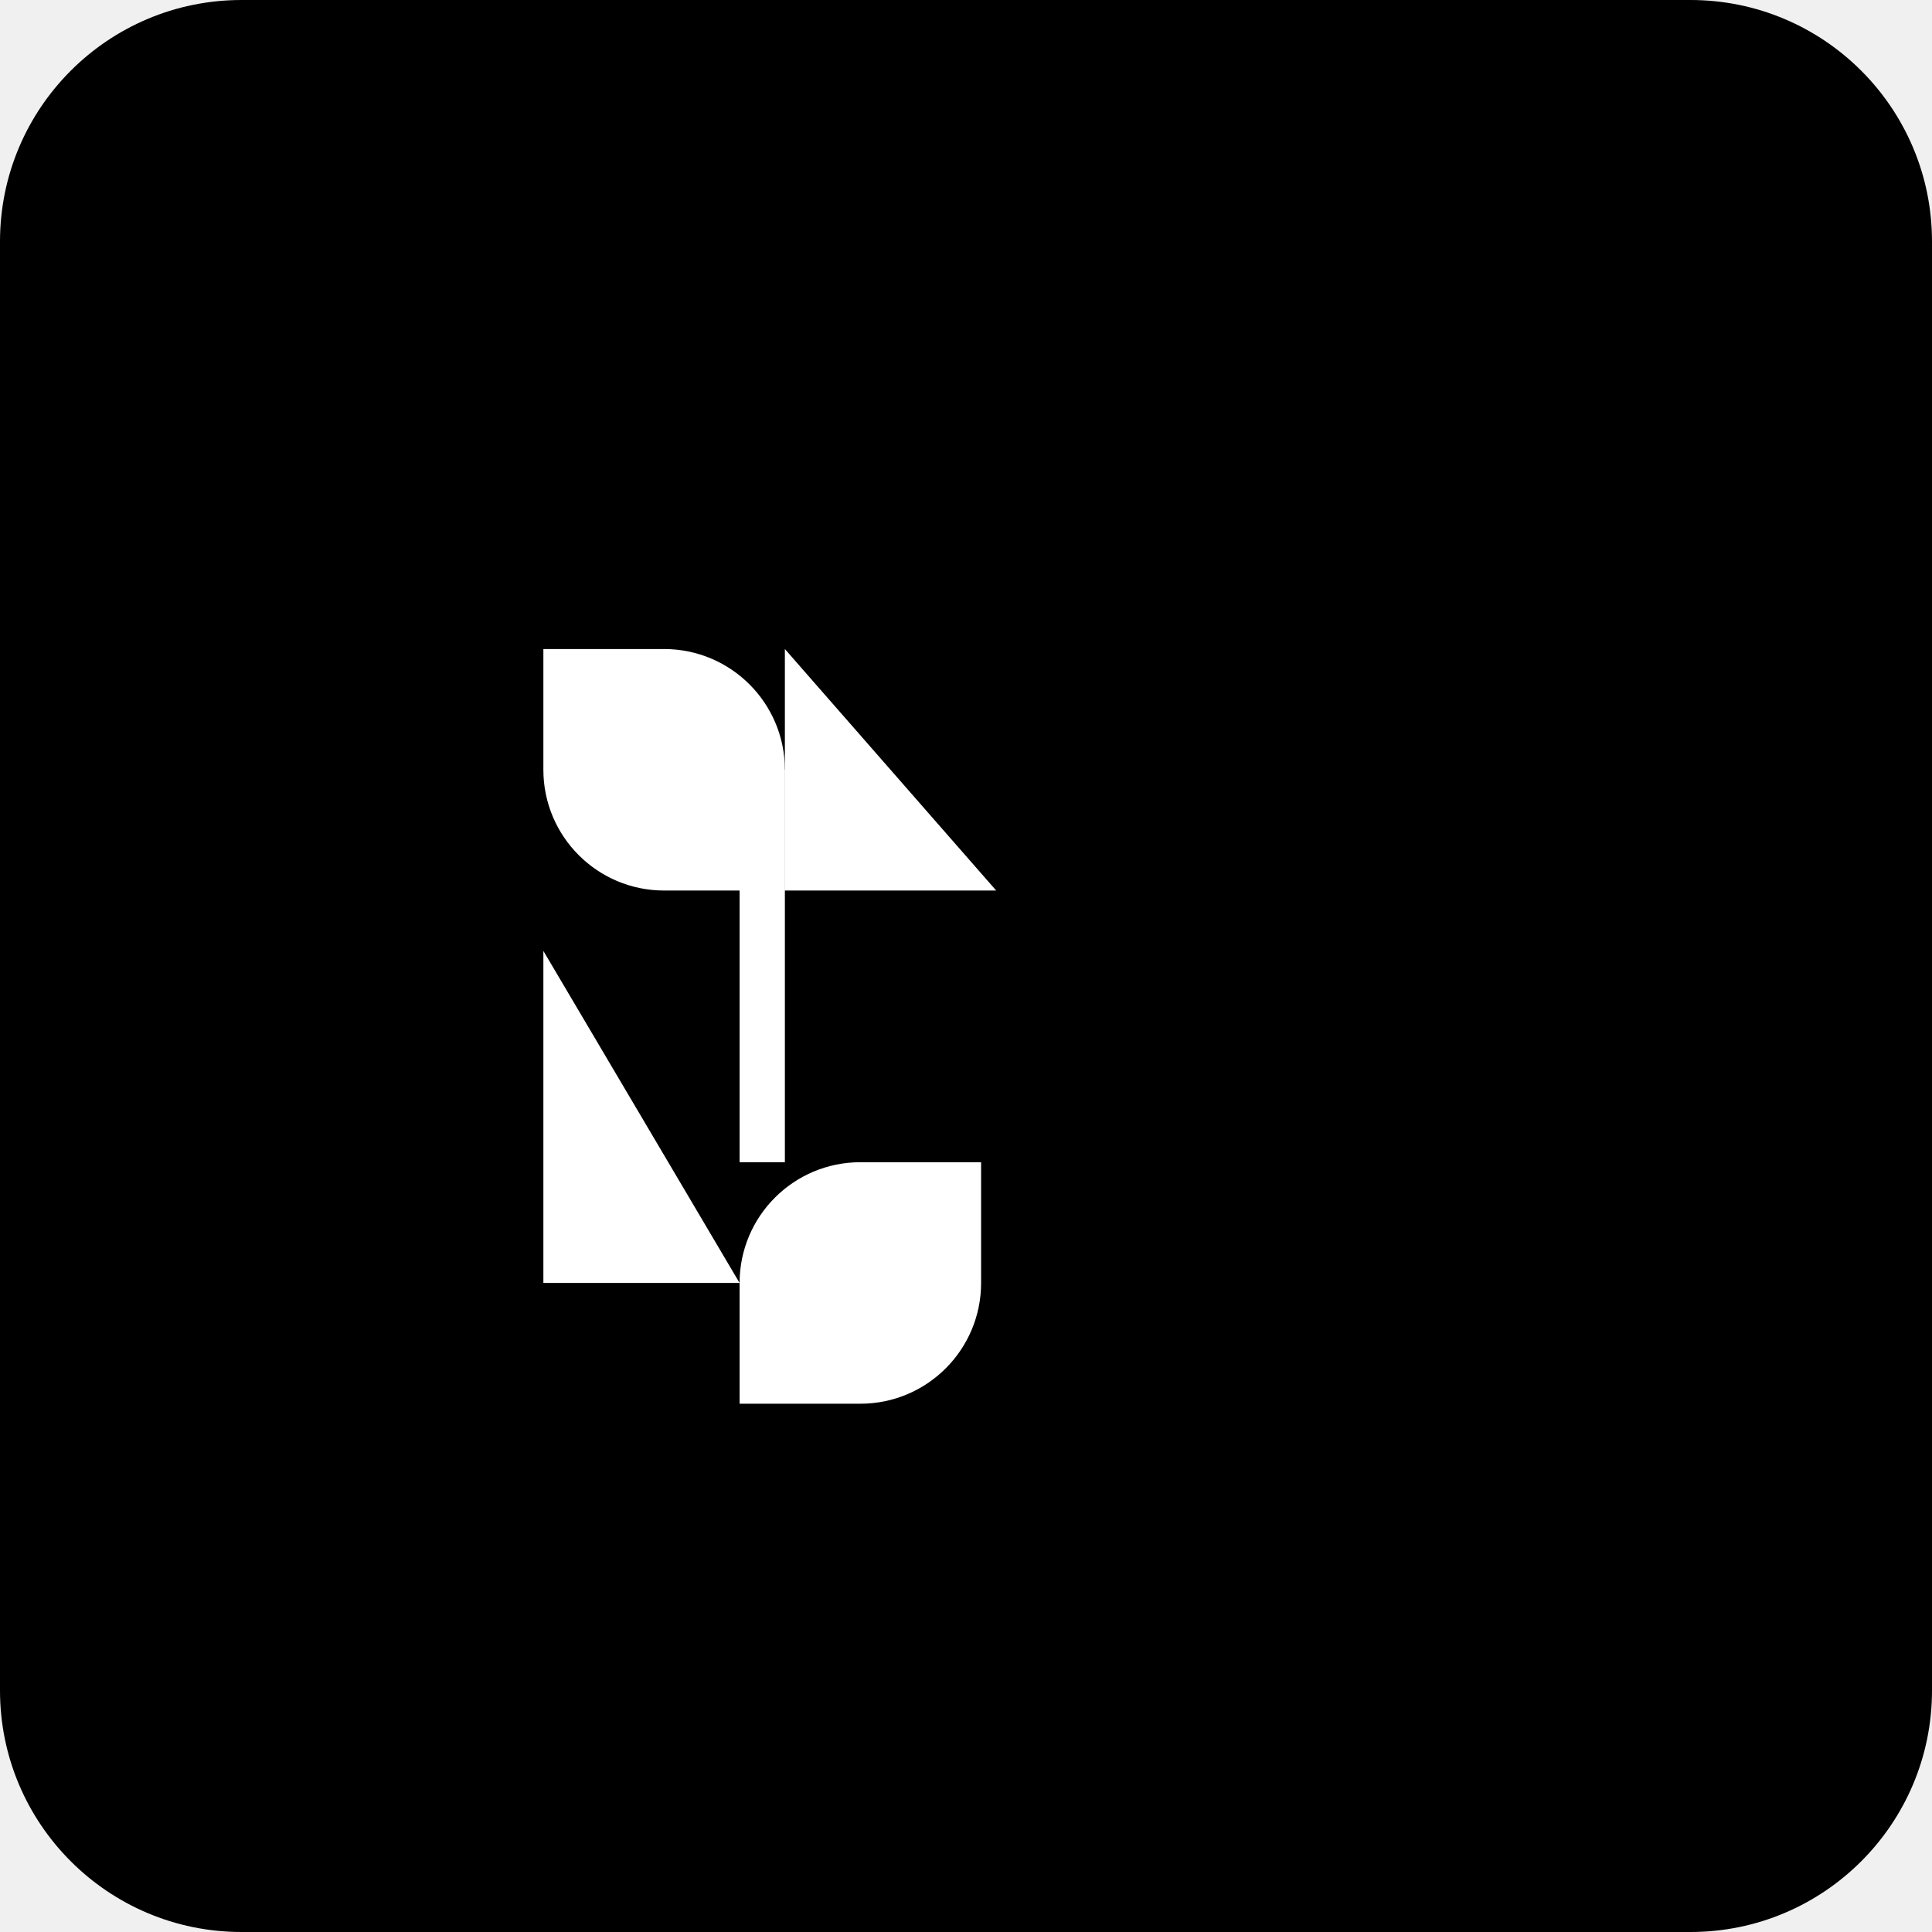
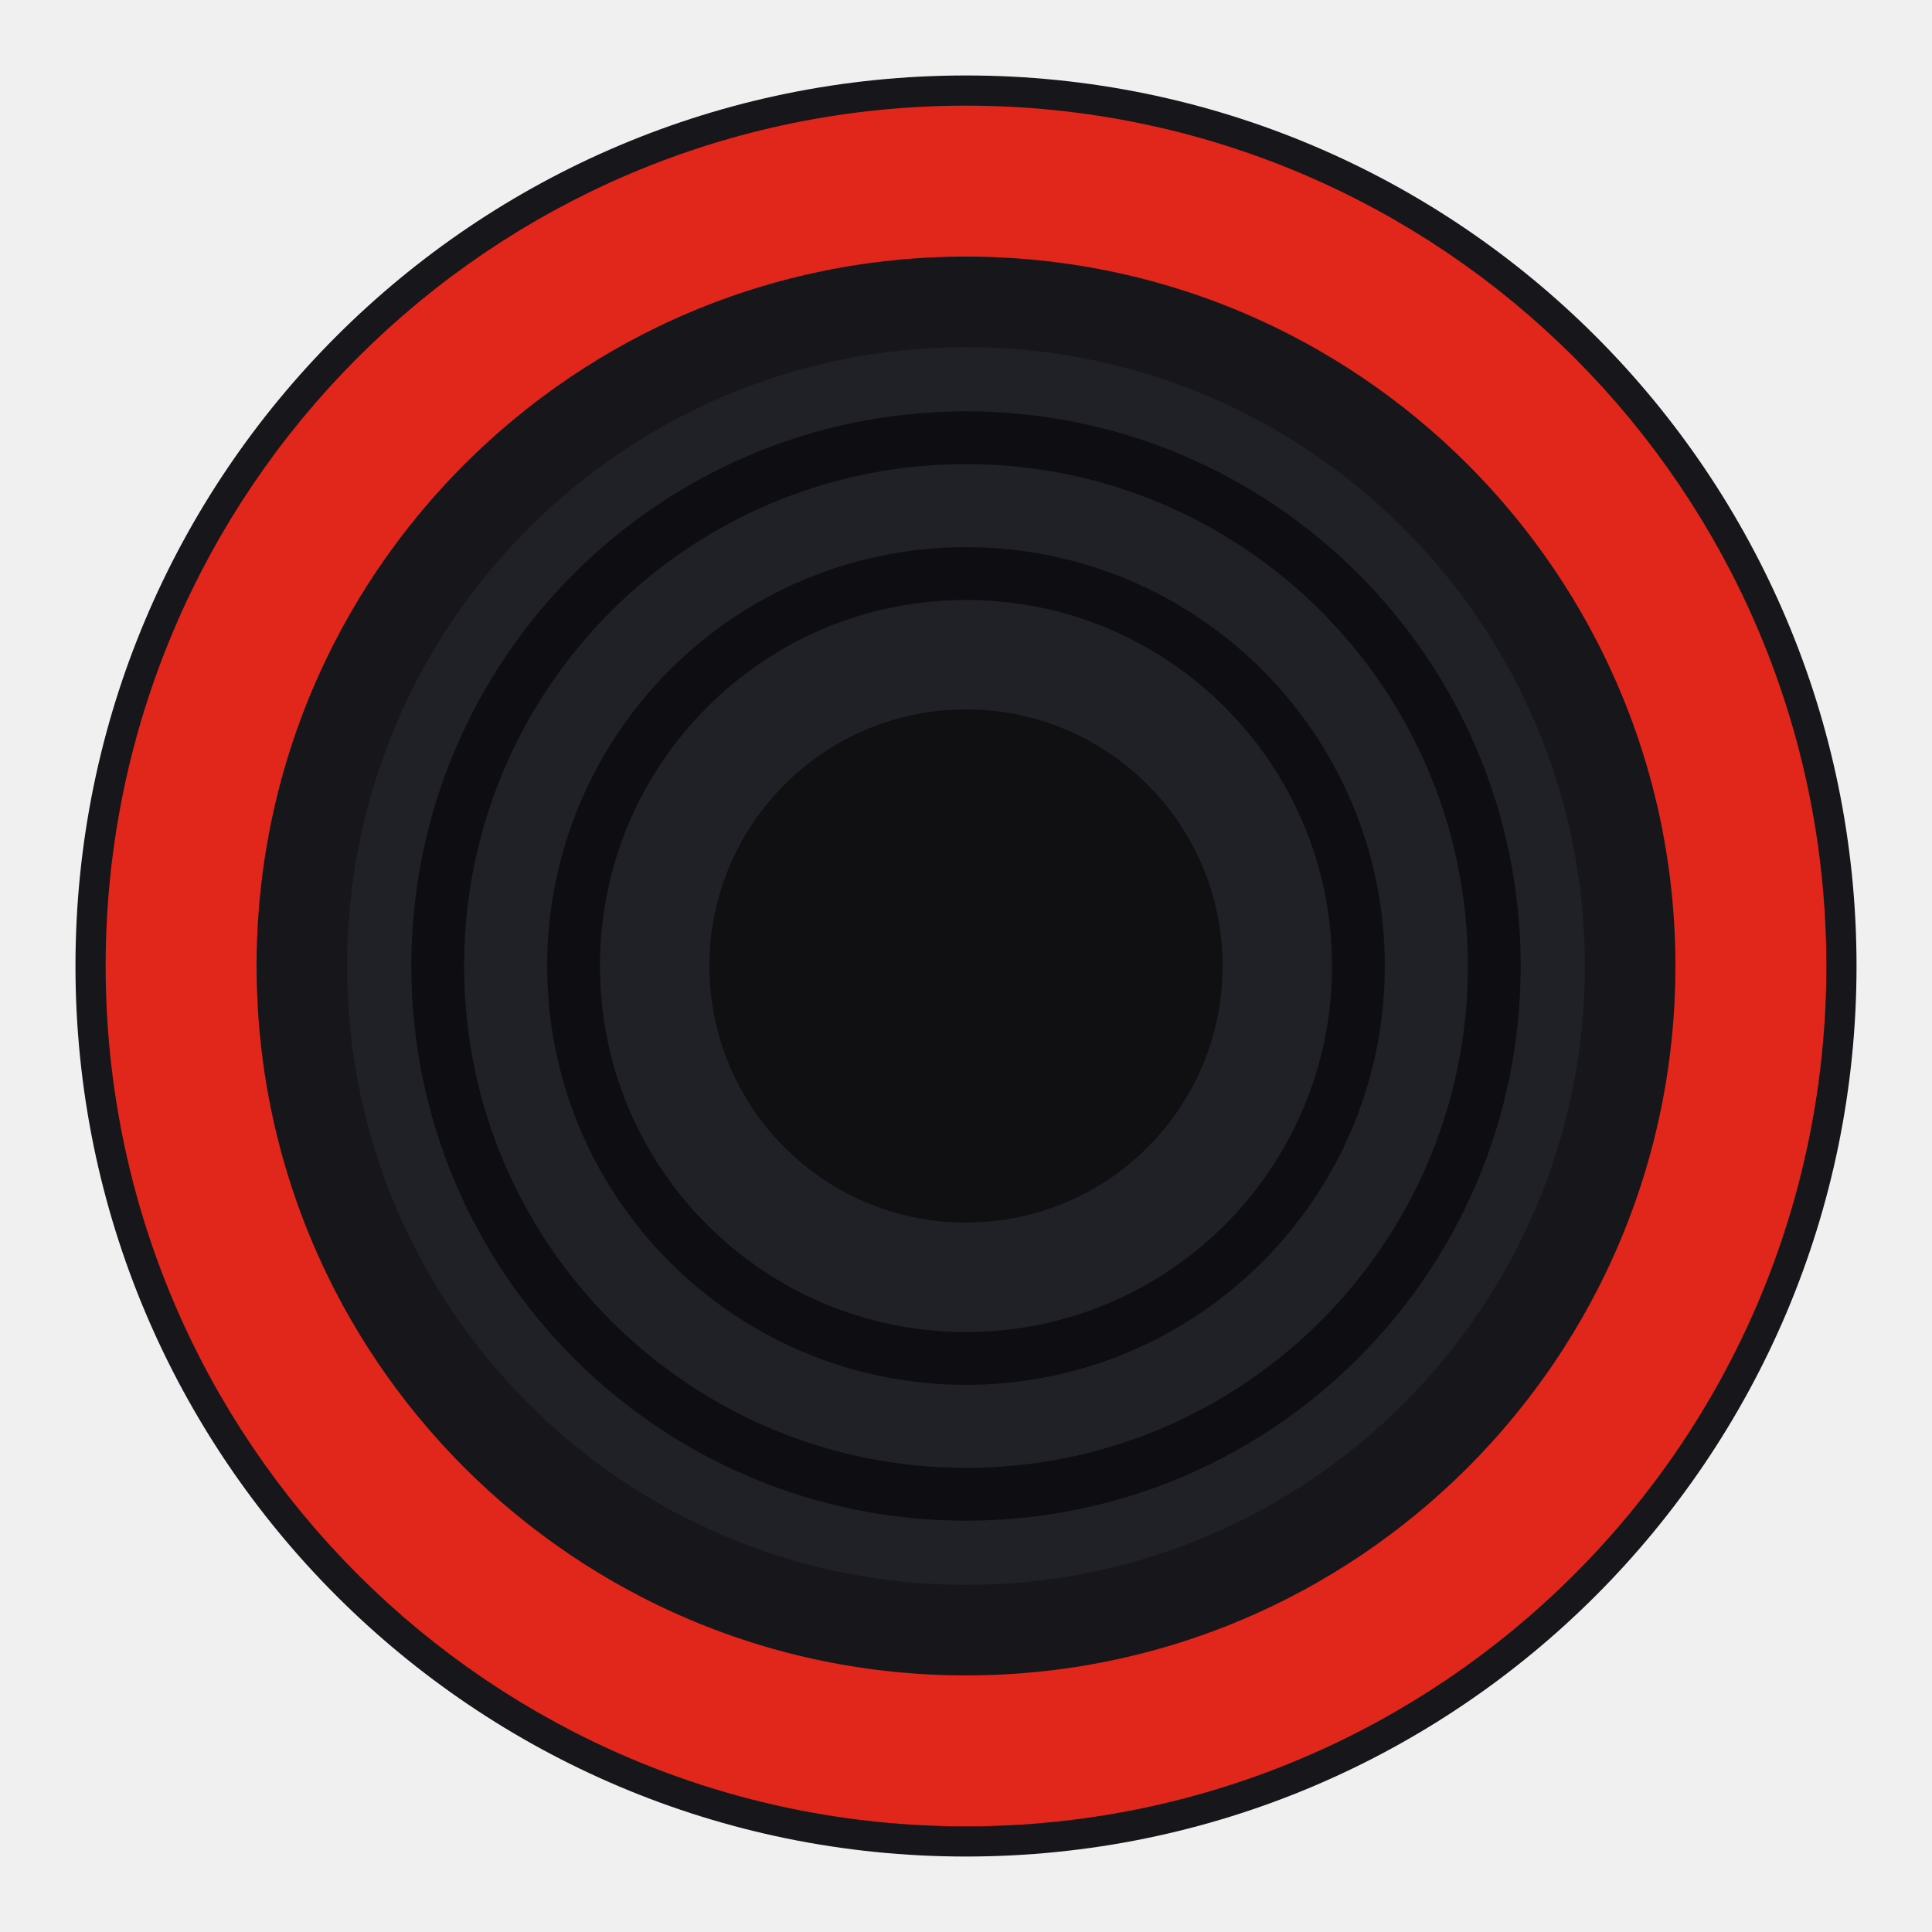
<svg xmlns="http://www.w3.org/2000/svg" width="256" height="256" viewBox="0 0 256 256" fill="none">
-   <rect width="256" height="256" rx="32" fill="#000000" />
-   <g transform="translate(72, 86)">
-     <path d="M0 16C0 24.837 7.163 32 16 32H32V16C32 7.163 24.837 0 16 0H0V16Z" fill="white" />
-     <path d="M32 16V32H60L32 0V16Z" fill="white" />
-     <path d="M0 56V40L26 84H0V56Z" fill="white" />
-     <path d="M26 84C26 75.163 33.163 68 42 68H58V84C58 92.837 50.837 100 42 100H26V84Z" fill="white" />
-     <path d="M26 16H32V68H26V16Z" fill="white" />
+   <circle cx="128" cy="128" r="118" fill="#17171b" />
+   <circle cx="128" cy="128" r="104" fill="none" stroke="#e1261c" stroke-width="20" />
+   <circle cx="128" cy="128" r="82" fill="#202027" />
+   <g stroke="#000000" stroke-width="7" opacity="0.55">
+     <circle cx="128" cy="128" r="70" fill="none" />
+     <circle cx="128" cy="128" r="52" fill="none" />
  </g>
+   <circle cx="128" cy="128" r="34" fill="#101013" />
</svg>
